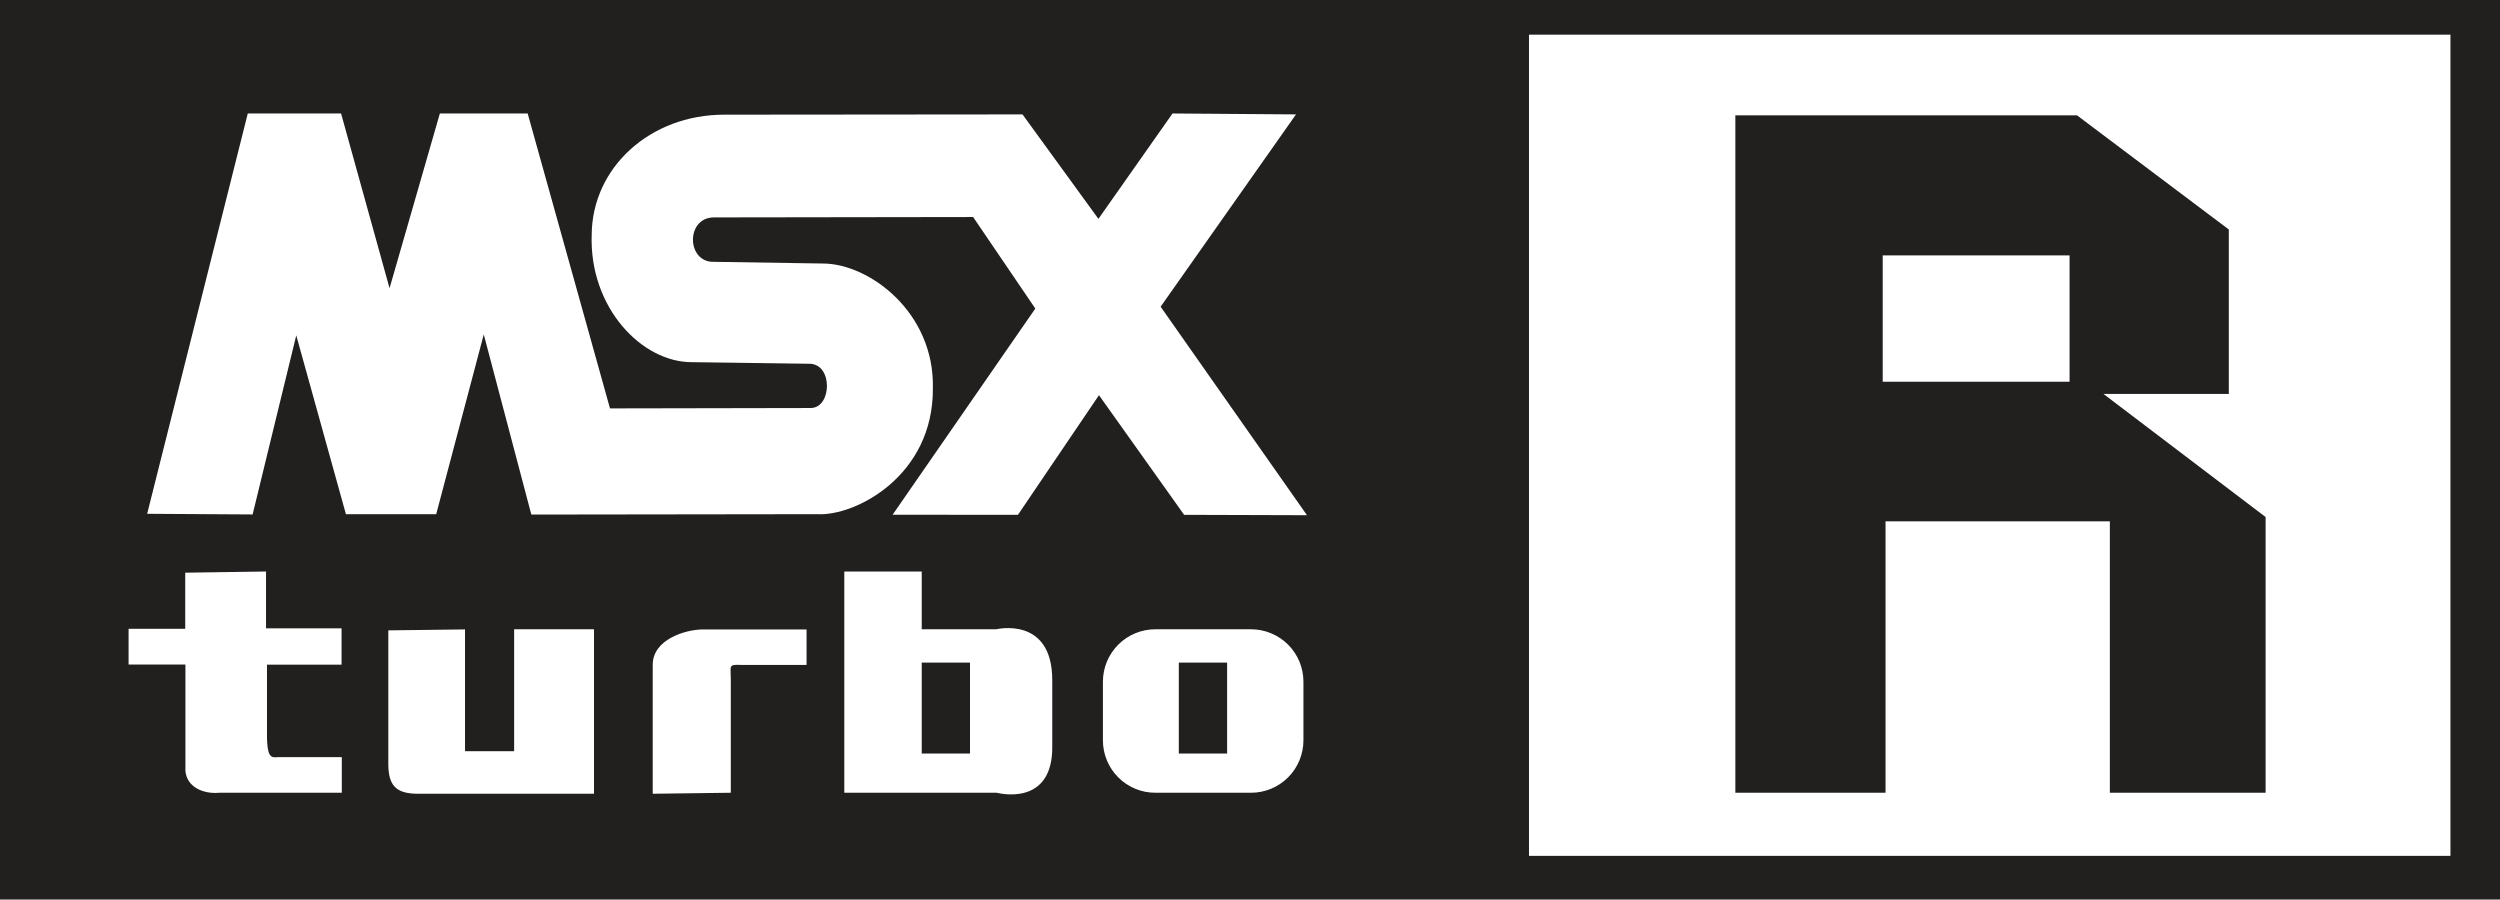
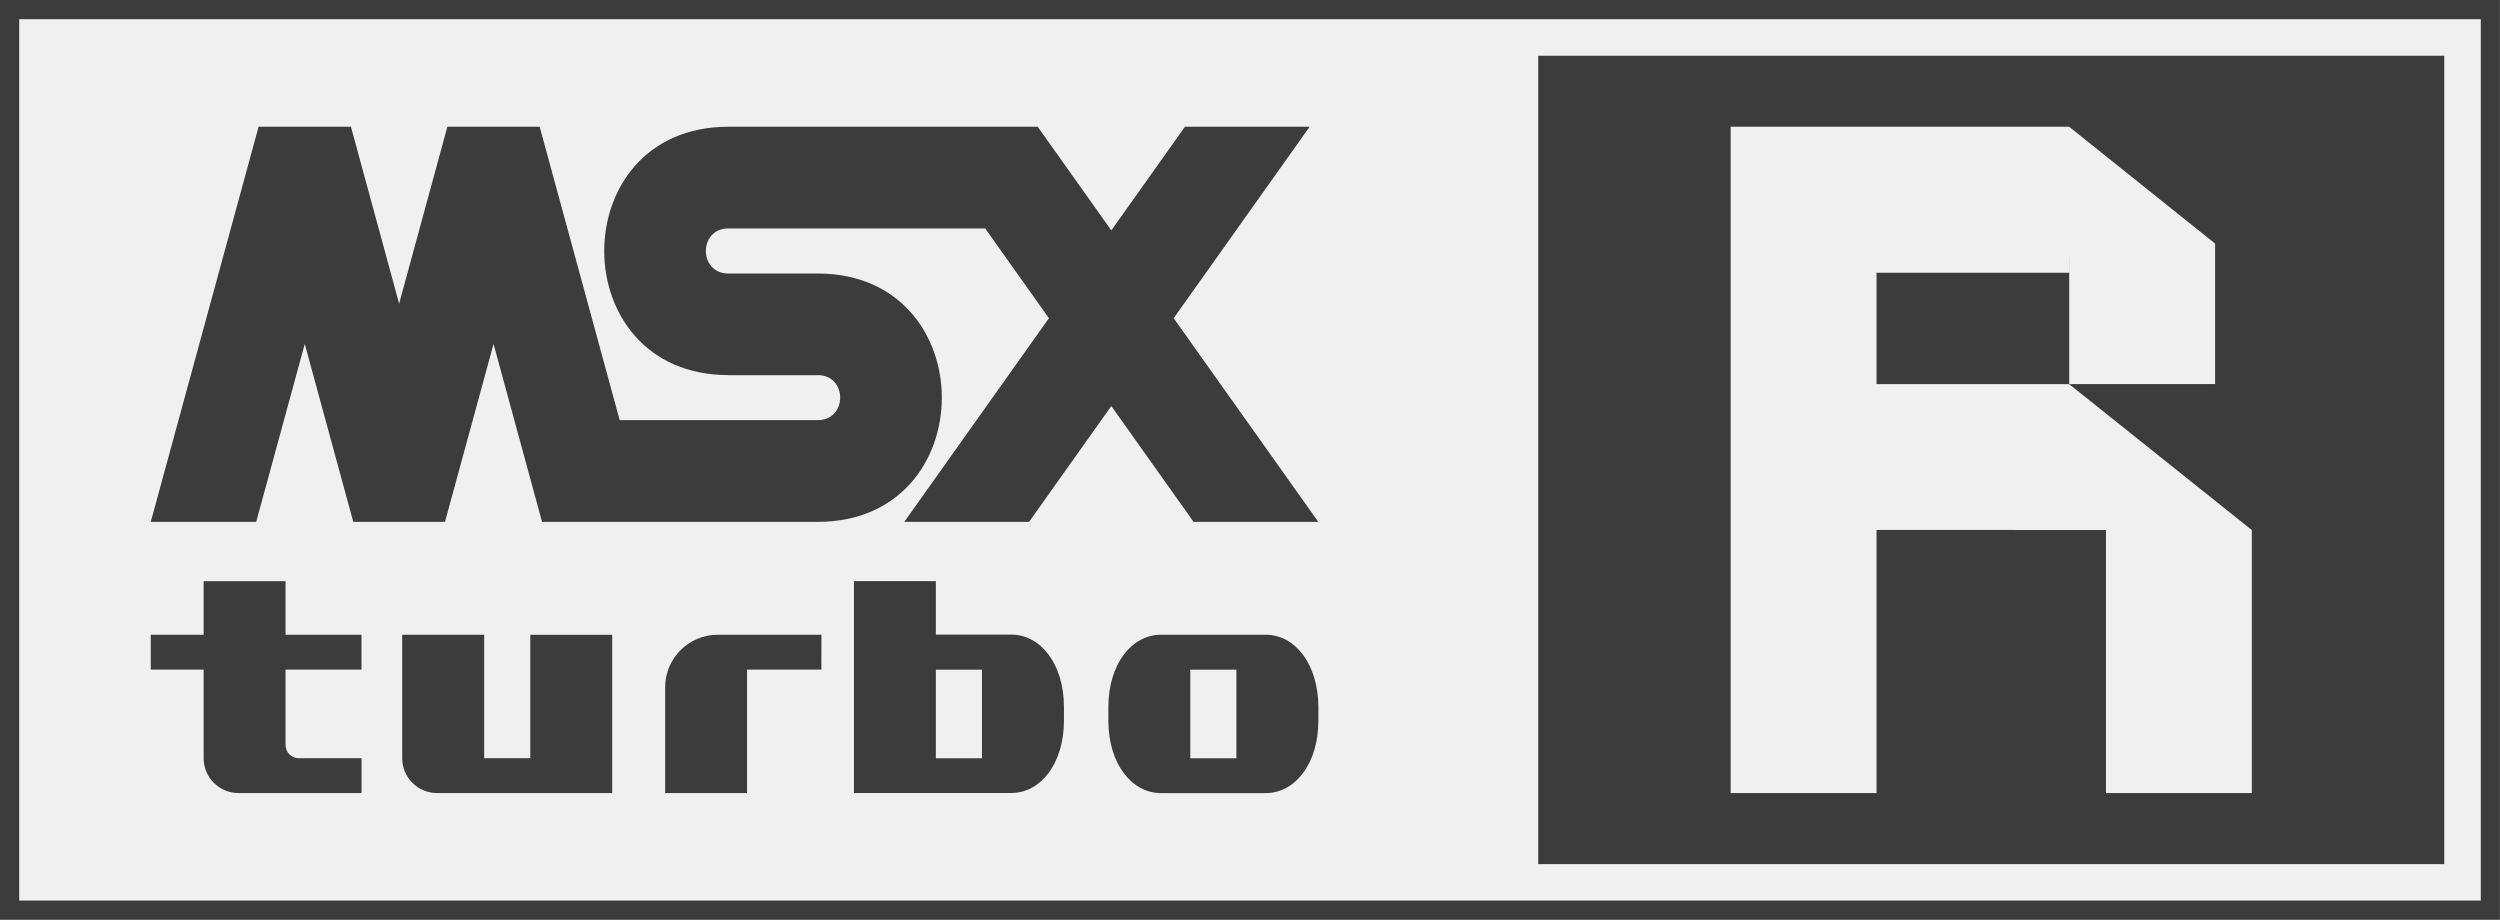
- <svg xmlns="http://www.w3.org/2000/svg" height="156.154" viewBox="0 0 564.2 203" width="434">
-   <text fill="#ef00eb" font-family="TrasksHand" font-size="2" stroke="#0105ff" stroke-width="2.5" x="265.466" y="141.852">
-     <tspan fill="#fafafa" fill-opacity=".4" stroke="none" x="265.466" y="141.852">John Loreth 2022</tspan>
-   </text>
-   <path d="M0 0h564.2v203H0z" fill="#221f1f" />
-   <g fill="#fff">
-     <path d="M345.062 7.822h207.955V193.15H345.062zM33.211 115.954 55.918 25.61h21.055l10.941 39.434L99.267 25.61h19.817l18.578 66.557 45.329-.086c4.758-.047 5.05-9.992-.353-9.99l-26.397-.356c-11.336.111-23.29-12.284-22.707-28.793.12-15.142 13.185-27.067 29.896-27.062l67.33-.062 17.134 23.577 16.72-23.785 27.867.208-30.55 43.399 33.028 47.056-27.722-.086-19.222-27.002-18.287 27.002-28.28-.026 32.202-46.527-14.037-20.656-58.529.086c-6.387.06-6.153 10.216.05 10.026l24.661.381c10.422.068 25.1 11.015 24.736 28.106.159 19.87-17.546 28.946-26.07 28.462l-64.551.087-10.734-40.65-10.734 40.563H78.066L66.859 75.685l-9.848 40.416zM41.803 129.246v12.66H29.02v8.07h12.826v24.004c.306 3.621 3.997 5.257 7.606 4.928h27.686v-8.039H63.316c-1.66-.093-2.988 1.066-3.063-4.598V150h16.83v-8.205H60.037v-12.82zM87.636 142.263v30.18c.005 5.445 2.278 6.822 7.49 6.688h38.927v-37.116H116.03v27.523h-11.085v-27.491zM164.927 178.908v-25.636c-.017-3.216-.614-3.32 2.646-3.207h14.45v-8.014h-23.526c-3.944.065-11.24 2.307-11.19 8.03v29.05zM190.54 128.99v49.918h34.401c.05 0 12.841 3.474 12.532-10.748v-14.672c0-14.538-12.649-11.472-12.649-11.472h-16.81V128.99zm17.474 20.551h10.898v20.512h-10.898zM260.762 142.016a11.829 11.829 0 0 0-11.856 11.855v13.18a11.83 11.83 0 0 0 11.856 11.857h21.54a11.832 11.832 0 0 0 11.858-11.857v-13.18a11.83 11.83 0 0 0-11.857-11.855zm5.273 7.525h10.899v20.512h-10.899z" />
-   </g>
-   <path d="M391.633 26.027v152.881h33.896v-61.254h50.623v61.254h35.15v-62.222l-36.599-27.788h28.295V51.793l-34.264-25.766zm33.258 31.614h42.17v28.502h-42.17z" fill="#221f1f" />
+ <svg xmlns="http://www.w3.org/2000/svg" version="1.1" viewBox="0 0 3839 1412.4">
+   <path class="st0" d="M 3809.5 29.5 L 3809.5 1382.9 L 29.5 1382.9 L 29.5 29.5 L 3809.5 29.5 M 3839 0 L 3809.5 0 L 29.5 0 L 0 0 L 0 29.5 L 0 1382.9 L 0 1412.4 L 29.5 1412.4 L 3809.4 1412.4 L 3838.9 1412.4 L 3838.9 1382.9 L 3838.9 29.5 L 3838.9 0 L 3839 0 Z" style="fill: #3c3c3c;" />
+   <path d="M 1593.5 194.6 L 1706.537 353.78 L 1819.6 194.6 L 2011.1 194.6 L 1802.3 488.635 L 2024.4 801.4 L 1832.9 801.4 L 1706.533 623.496 L 1580.2 801.4 L 1388.6 801.4 L 1610.745 488.644 L 1512.833 350.8 L 1118.5 350.8 C 1072.4 350.8 1072.4 420 1118.5 420 L 1255.6 420 C 1509.767 420 1509.8 801.3 1255.7 801.4 L 832.4 801.4 L 757.9 528.2 L 683.3 801.4 L 542.5 801.4 L 468 528.2 L 393.4 801.4 L 231.5 801.4 L 397.1 194.6 L 538.9 194.6 L 612.9 466.3 L 687 194.6 L 828.7 194.6 L 951.598 645.2 L 1255.6 645.2 C 1301.7 645.2 1301.7 576 1255.6 576 L 1255.6 576.2 L 1118.5 576.2 L 1118.5 576 C 864.3 576 864.3 194.6 1118.5 194.6 Z" class="st0" style="fill: #3c3c3c;" />
+   <path class="st0" d="M 458.8 1164.3 L 555.2 1164.3 L 555.2 1217.8 L 366.2 1217.8 C 336.7 1217.8 312.7 1193.9 312.7 1164.3 L 312.7 1028.2 L 231.5 1028.2 L 231.5 974.7 L 312.7 974.7 L 312.7 892.5 L 438.5 892.5 L 438.5 974.7 L 555.1 974.7 L 555.1 1028.2 L 438.5 1028.2 L 438.5 1144.1 C 438.5 1155.3 447.6 1164.4 458.8 1164.3 Z" style="fill: #3c3c3c;" />
+   <path class="st0" d="M 814.3 974.7 L 814.3 1164.3 L 743.5 1164.3 L 743.5 974.7 L 617.6 974.7 L 617.6 1164.3 C 617.6 1193.9 641.6 1217.8 671.1 1217.8 L 689 1217.8 L 743.5 1217.8 L 814.3 1217.8 L 913 1217.8 L 940.1 1217.8 L 940.1 974.8 L 814.3 974.8 Z" style="fill: #3c3c3c;" />
+   <path class="st0" d="M 1261.4 974.7 L 1147.3 974.7 L 1102.2 974.7 C 1057.6 974.7 1021.4 1010.9 1021.4 1055.5 L 1021.4 1217.8 L 1147.2 1217.8 L 1147.2 1028.2 L 1261.3 1028.2 L 1261.4 974.7 L 1261.4 974.7 Z" style="fill: #3c3c3c;" />
+   <path class="st0" d="M 1437.1 974.7 L 1437.1 892.4 L 1311.3 892.4 L 1311.3 1217.7 L 1553 1217.7 C 1597.6 1217.7 1633.8 1173.1 1633.8 1106.5 L 1633.8 1085.7 C 1633.8 1019.2 1597.6 974.5 1553 974.5 L 1437.1 974.5 L 1437.1 974.7 Z M 1437.1 1164.4 L 1437.1 1028.3 L 1507.9 1028.3 L 1507.9 1164.4 L 1437.1 1164.4 Z" style="fill: #3c3c3c;" />
+   <path class="st0" d="M 1943.7 974.7 L 1914.4 974.7 L 1827.9 974.7 L 1782.8 974.7 C 1738.2 974.7 1702 1019.3 1702 1085.9 L 1702 1106.7 C 1702 1173.2 1738.2 1217.9 1782.8 1217.9 L 1798.7 1217.9 L 1914.4 1217.9 L 1943.7 1217.9 C 1988.3 1217.9 2024.5 1173.3 2024.5 1106.7 L 2024.5 1085.9 C 2024.4 1019.4 1988.3 974.7 1943.7 974.7 Z M 1898.6 1164.4 L 1827.8 1164.4 L 1827.8 1028.3 L 1898.6 1028.3 L 1898.6 1164.4 Z" style="fill: #3c3c3c;" />
+   <path class="st0" d="M 2362.1 85.6 L 2362.1 1327 L 3753.4 1327 L 3753.4 85.6 L 2362.1 85.6 Z M 3457.9 1217.8 L 3233.9 1217.8 L 3233.9 813.9 L 3093.4 813.9 L 3093.4 813.8 L 2881.6 813.8 L 2881.6 1217.8 L 2657.6 1217.8 L 2657.6 194.6 L 2881.6 194.6 L 2881.6 194.6 L 3103.4 194.6 L 3103.4 194.6 L 3177.3 194.6 L 3177.3 194.6 L 3177.3 194.6 L 3177.3 194.6 L 3401.5 374 L 3401.4 374.1 L 3401.5 374.1 L 3401.5 589.8 L 3177.5 589.8 L 3177.5 395.4 L 3177.4 395.4 L 3177.4 418.8 L 2881.6 418.8 L 2881.6 589.9 L 3177.3 589.9 L 3177.3 589.9 L 3177.3 589.9 L 3177.4 589.9 L 3177.4 589.9 L 3457.8 813.9 L 3457.9 813.9 L 3457.9 1217.8 Z" style="fill: #3c3c3c;" />
</svg>
